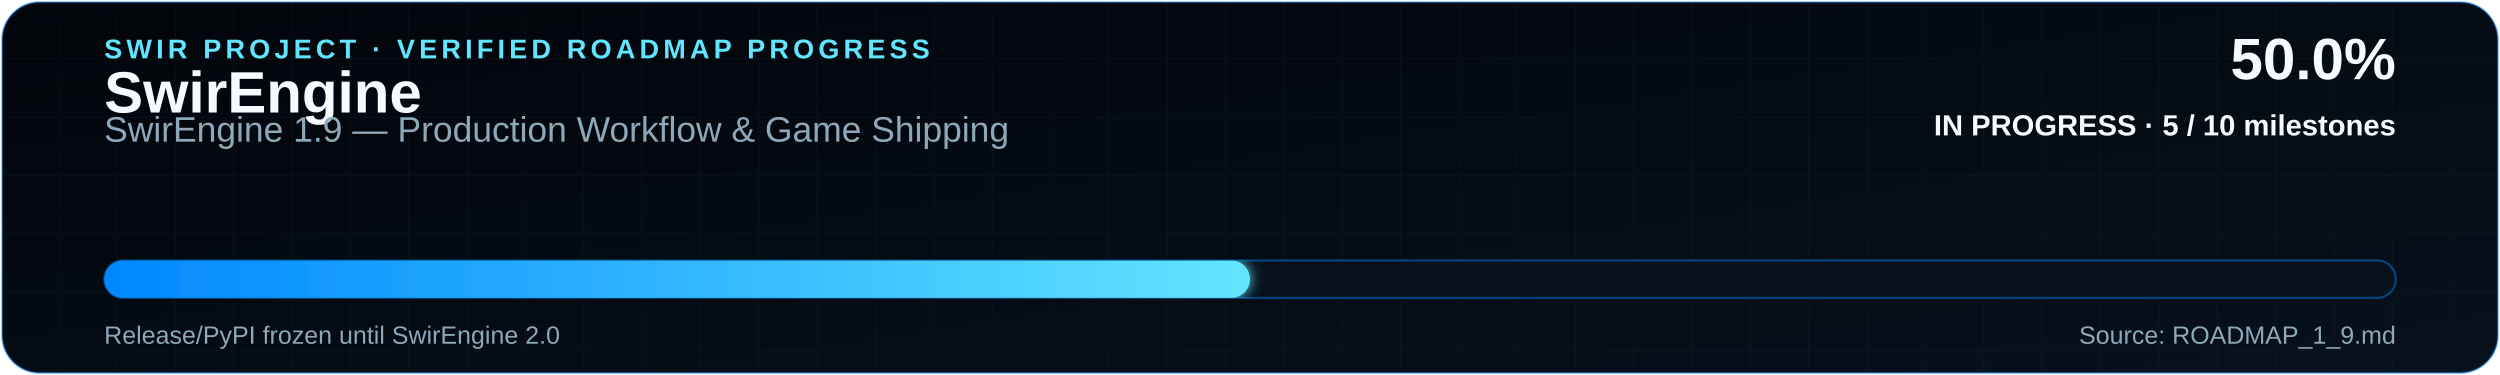
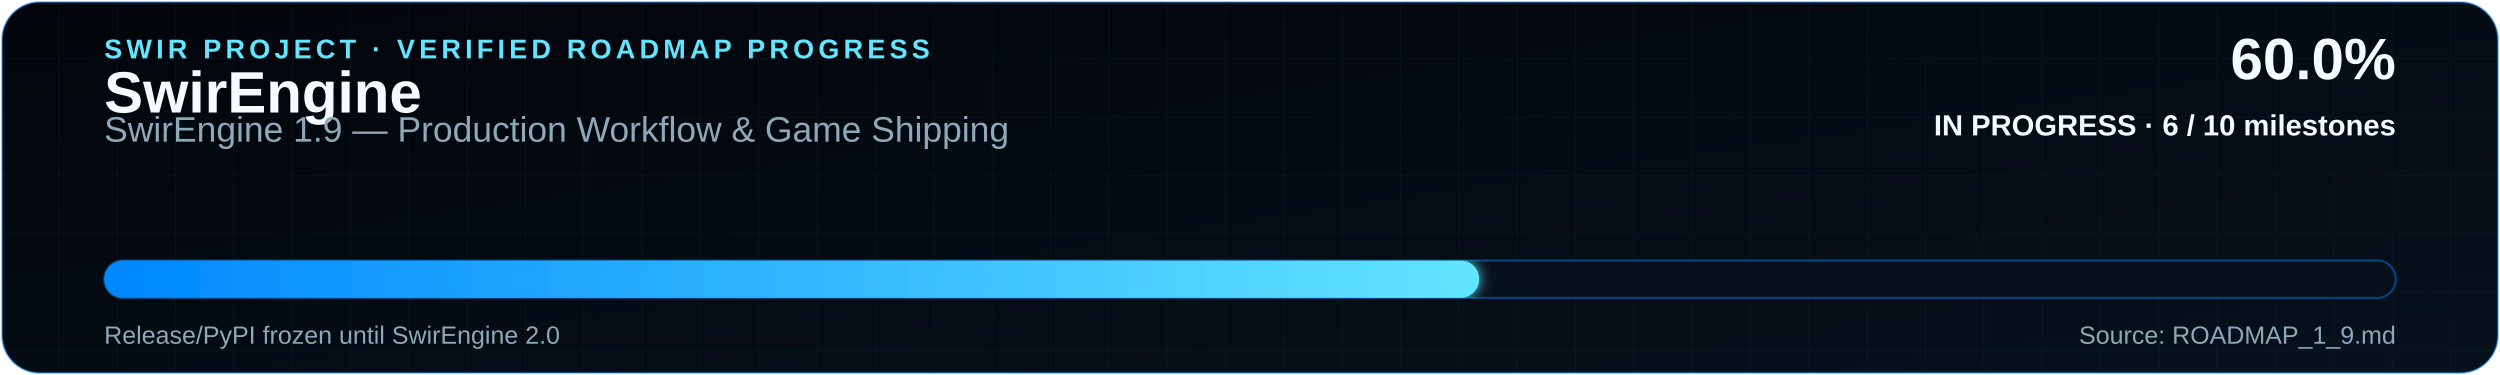
<svg xmlns="http://www.w3.org/2000/svg" width="1200" height="180" viewBox="0 0 1200 180" role="img" aria-labelledby="title desc">
  <defs>
    <linearGradient id="panel" x1="0" y1="0" x2="1" y2="1">
      <stop offset="0" stop-color="#02050A" />
      <stop offset="1" stop-color="#07111C" />
    </linearGradient>
    <linearGradient id="progressGradient" x1="0" y1="0" x2="1" y2="0">
      <stop offset="0" stop-color="#0088FF" />
      <stop offset="1" stop-color="#62E5FF" />
    </linearGradient>
    <filter id="softGlow" x="-10%" y="-80%" width="120%" height="260%">
      <feGaussianBlur stdDeviation="3" result="blur" />
      <feMerge>
        <feMergeNode in="blur" />
        <feMergeNode in="SourceGraphic" />
      </feMerge>
    </filter>
    <pattern id="grid" width="28" height="28" patternUnits="userSpaceOnUse">
      <path d="M 28 0 L 0 0 0 28" fill="none" stroke="#62E5FF" stroke-opacity="0.035" stroke-width="1" />
    </pattern>
    <clipPath id="trackClip">
      <rect x="50" y="125" width="1100" height="18" rx="9" />
    </clipPath>
    <style>
      text { font-family: "Segoe UI", Arial, sans-serif; }
      .label { fill: #62E5FF; font-size: 13px; font-weight: 700; letter-spacing: 2px; }
      .project { fill: #F4FAFF; font-size: 28px; font-weight: 700; }
      .scope { fill: #8DA8B8; font-size: 17px; }
      .meta { fill: #F4FAFF; font-size: 14px; font-weight: 600; }
      .release { fill: #8DA8B8; font-size: 12px; }
    </style>
  </defs>
  <rect x="1" y="1" width="1198" height="178" rx="18" fill="url(#panel)" stroke="#0088FF" stroke-opacity="0.42" />
  <rect x="1" y="1" width="1198" height="178" rx="18" fill="url(#grid)" />
  <text x="50" y="28" class="label">SWIR PROJECT · VERIFIED ROADMAP PROGRESS</text>
  <text x="50" y="54" class="project">SwirEngine</text>
  <text x="50" y="68" class="scope">SwirEngine 1.9 — Production Workflow &amp; Game Shipping</text>
-   <text x="1150" y="38" text-anchor="end" class="project">50.0%</text>
-   <text x="1150" y="65" text-anchor="end" class="meta">IN PROGRESS · 5 / 10 milestones</text>
+   <text x="1150" y="38" text-anchor="end" class="project">60.0%</text>
+   <text x="1150" y="65" text-anchor="end" class="meta">IN PROGRESS · 6 / 10 milestones</text>
  <rect x="50" y="125" width="1100" height="18" rx="9" fill="#07111C" stroke="#0088FF" stroke-opacity="0.45" />
-   <rect x="50" y="125" width="550" height="18" rx="9" fill="url(#progressGradient)" filter="url(#softGlow)" clip-path="url(#trackClip)" />
+   <rect x="50" y="125" width="660" height="18" rx="9" fill="url(#progressGradient)" filter="url(#softGlow)" clip-path="url(#trackClip)" />
  <text x="50" y="165" class="release">Release/PyPI frozen until SwirEngine 2.0</text>
  <text x="1150" y="165" text-anchor="end" class="release">Source: ROADMAP_1_9.md</text>
</svg>
